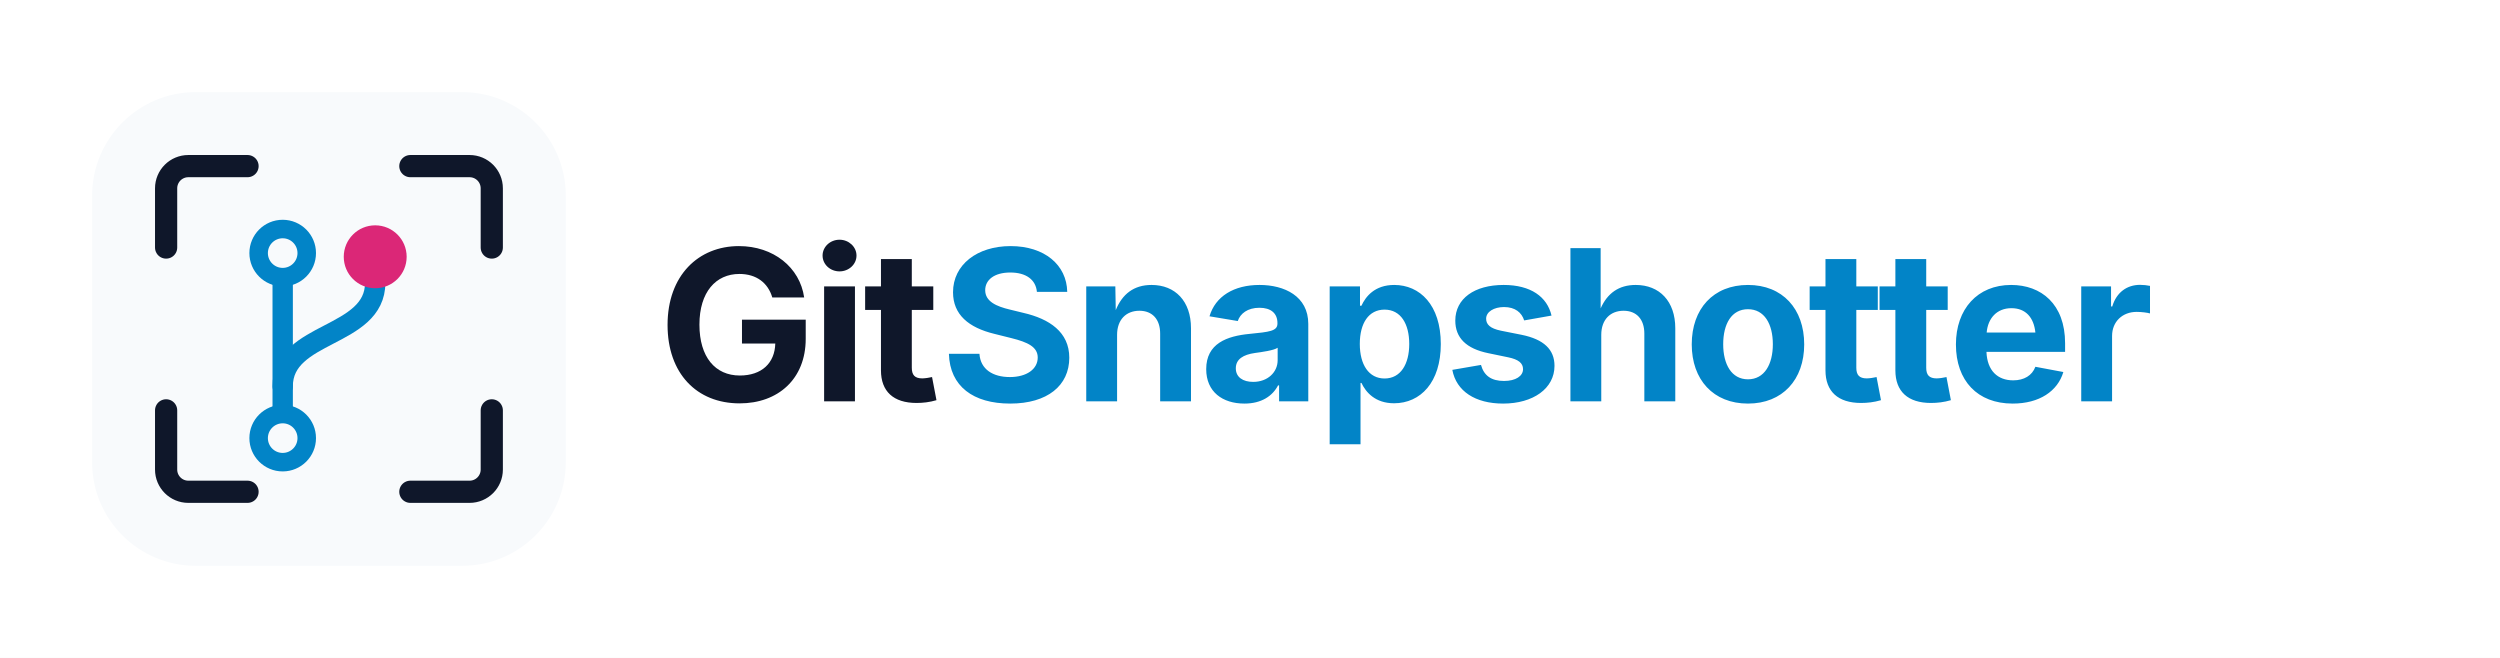
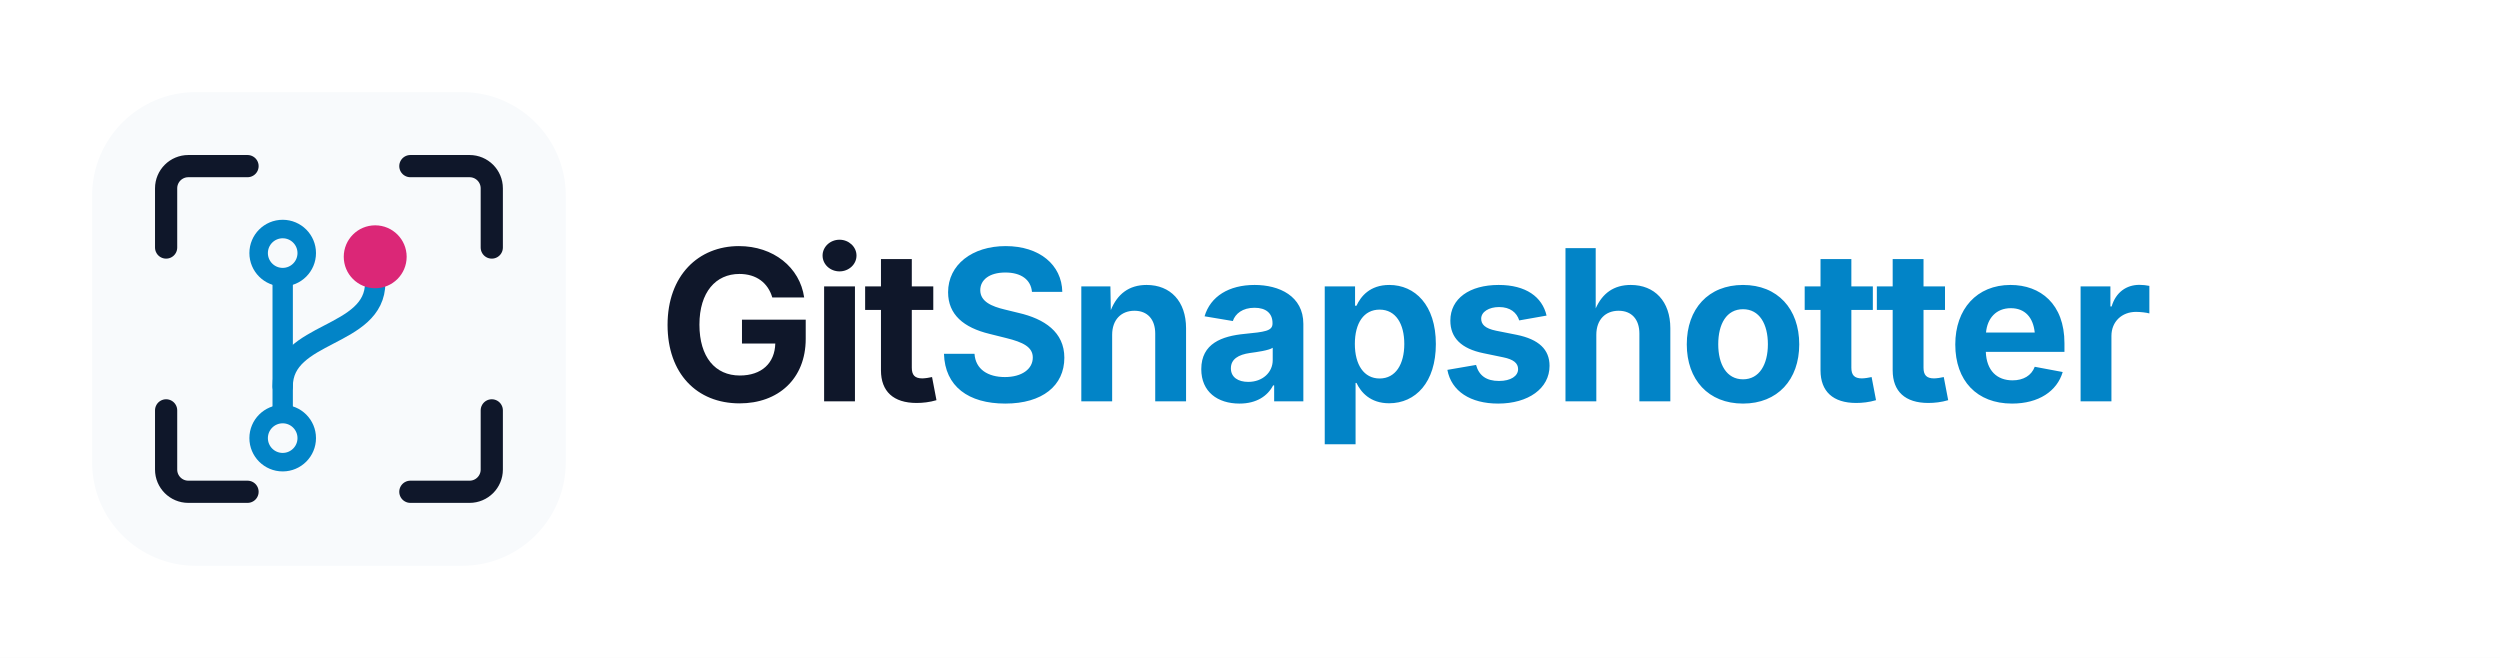
<svg xmlns="http://www.w3.org/2000/svg" viewBox="0 0 760 200" width="760" height="200">
  <rect width="760" height="200" fill="#FFFFFF" />
  <g transform="translate(28 28) scale(.5625)">
    <rect width="256" height="256" rx="56" fill="#F8FAFC" />
    <g fill="none" stroke="#0F172A" stroke-width="12" stroke-linecap="round" stroke-linejoin="round">
      <path d="M40 84V52a12 12 0 0 1 12-12h32" />
      <path d="M172 40h32a12 12 0 0 1 12 12v32" />
      <path d="M216 172v32a12 12 0 0 1-12 12h-32" />
      <path d="M84 216h-32a12 12 0 0 1-12-12v-32" />
    </g>
    <g transform="translate(-1 9)">
      <g fill="none" stroke="#0284C7" stroke-width="11" stroke-linecap="round">
        <path d="M104 78V178" />
        <path d="M104 150c0-30 50-26 50-56V88" />
      </g>
      <g fill="#F8FAFC" stroke="#0284C7" stroke-width="10">
        <circle cx="104" cy="78" r="13" />
        <circle cx="104" cy="178" r="13" />
      </g>
      <circle cx="154" cy="80" r="17" fill="#DB2777" />
    </g>
  </g>
-   <text x="200" y="122" font-family="Inter, 'Segoe UI', Helvetica, Arial, sans-serif" font-size="64" font-weight="700" letter-spacing="-1.5" fill="#0F172A">Git<tspan fill="#0284C7">Snapshotter</tspan>
-   </text>
+   <path fill="#0F172A" d="M224.844 122.625C236.531 122.625 244.938 115.219 244.938 103.0V97.188H225.562V104.438H235.688C235.531 110.406 231.531 114.156 224.906 114.156C217.438 114.156 212.625 108.562 212.625 98.688C212.625 88.812 217.594 83.281 224.781 83.281C229.969 83.281 233.469 86.0 234.781 90.438H244.469C243.156 81.25 235.094 74.812 224.625 74.812C212.375 74.812 202.938 83.688 202.938 98.781C202.938 113.5 211.781 122.625 224.844 122.625ZM250.531 122.0H259.906V87.062H250.531ZM255.219 82.5C258.031 82.5 260.375 80.375 260.375 77.688C260.375 75.031 258.031 72.875 255.219 72.875C252.375 72.875 250.062 75.031 250.062 77.688C250.062 80.375 252.375 82.5 255.219 82.5ZM283.719 87.062H277.188V78.75H267.812V87.062H263.0V94.219H267.812V112.594C267.812 119.0 271.625 122.5 278.625 122.5C280.5 122.5 282.594 122.281 284.688 121.656L283.344 114.625C282.656 114.812 281.094 115.031 280.375 115.031C278.094 115.031 277.188 114.0 277.188 111.781V94.219H283.719Z" />
+   <path fill="#0284C7" d="M305.594 122.688C316.906 122.688 323.562 117.219 323.562 108.75C323.562 100.938 317.5 96.938 309.656 95.125L305.438 94.094C301.5 93.156 298.0 91.688 298.0 88.219C298.0 85.094 300.75 82.844 305.625 82.844C310.406 82.844 313.375 85.0 313.719 88.719H322.938C322.781 80.531 316.031 74.812 305.719 74.812C295.594 74.812 288.219 80.438 288.219 88.844C288.219 95.625 292.938 99.594 300.812 101.5L305.938 102.781C311.0 104.031 313.969 105.5 313.969 108.688C313.969 112.219 310.594 114.625 305.5 114.625C300.344 114.625 296.562 112.281 296.25 107.562H286.969C287.25 117.469 294.406 122.688 305.594 122.688ZM338.094 101.781C338.094 97.156 340.875 94.469 344.875 94.469C348.812 94.469 351.188 97.062 351.188 101.406V122.0H360.562V99.781C360.562 91.594 355.812 86.625 348.562 86.625C343.188 86.625 339.656 89.406 337.688 94.281L337.562 87.062H328.719V122.0H338.094ZM376.812 122.688C381.969 122.688 385.344 120.406 387.031 117.156H387.344V122.0H396.219V98.469C396.219 90.0 388.906 86.625 381.406 86.625C373.594 86.625 367.969 90.094 366.188 96.156L374.781 97.594C375.531 95.344 377.75 93.562 381.375 93.562C384.875 93.562 386.844 95.25 386.844 98.219V98.375C386.844 100.656 384.375 100.906 378.375 101.5C371.5 102.156 365.188 104.406 365.188 112.219C365.188 119.125 370.156 122.688 376.812 122.688ZM379.469 116.094C376.375 116.094 374.188 114.688 374.188 111.969C374.188 109.156 376.5 107.812 379.969 107.312C382.031 107.031 385.75 106.531 386.906 105.719V109.5C386.906 113.188 383.844 116.094 379.469 116.094ZM402.719 135.062H412.094V116.406H412.375C413.688 119.219 416.562 122.594 422.281 122.594C430.344 122.594 436.5 116.219 436.5 104.594C436.5 92.656 430.094 86.625 422.344 86.625C416.406 86.625 413.656 90.156 412.375 92.938H411.938V87.062H402.719ZM419.406 115.062C414.625 115.062 411.875 110.875 411.875 104.562C411.875 98.219 414.594 94.125 419.406 94.125C424.312 94.125 426.906 98.438 426.906 104.562C426.906 110.719 424.281 115.062 419.406 115.062ZM455.438 122.688C464.594 122.688 471.062 118.094 471.062 111.219C471.062 106.25 467.812 103.156 461.062 101.781L454.781 100.531C451.469 99.844 450.281 98.625 450.281 96.875C450.281 94.781 452.656 93.344 455.719 93.344C459.125 93.344 461.094 95.031 461.844 97.406L470.156 95.938C468.844 90.25 463.875 86.625 455.594 86.625C446.75 86.625 440.906 90.75 440.906 97.469C440.906 102.688 444.219 106.0 450.969 107.375L457.0 108.625C460.062 109.25 461.5 110.375 461.5 112.219C461.5 114.312 459.281 115.812 455.719 115.812C451.875 115.812 449.625 114.219 448.719 110.938L440.0 112.438C441.219 118.938 447.0 122.688 455.438 122.688ZM485.281 101.781C485.281 97.156 488.062 94.469 492.062 94.469C496.0 94.469 498.375 97.062 498.375 101.406V122.0H507.781V99.781C507.781 91.594 503.0 86.625 495.75 86.625C490.562 86.625 487.125 89.188 485.094 93.75V75.438H475.906V122.0H485.281ZM529.875 122.688C540.375 122.688 546.969 115.438 546.969 104.688C546.969 93.875 540.375 86.625 529.875 86.625C519.344 86.625 512.781 93.875 512.781 104.688C512.781 115.438 519.344 122.688 529.875 122.688ZM529.875 115.312C524.875 115.312 522.344 110.75 522.344 104.656C522.344 98.469 524.875 94.0 529.875 94.0C534.875 94.0 537.438 98.5 537.438 104.656C537.438 110.75 534.875 115.312 529.875 115.312ZM569.344 87.062H562.812V78.75H553.438V87.062H548.625V94.219H553.438V112.594C553.438 119.0 557.25 122.5 564.25 122.5C566.125 122.5 568.219 122.281 570.312 121.656L568.969 114.625C568.281 114.812 566.719 115.031 566.0 115.031C563.719 115.031 562.812 114.0 562.812 111.781V94.219H569.344ZM591.281 87.062H584.75V78.75H575.375V87.062H570.562V94.219H575.375V112.594C575.375 119.0 579.188 122.5 586.188 122.5C588.062 122.5 590.156 122.281 592.25 121.656L590.906 114.625C590.219 114.812 588.656 115.031 587.938 115.031C585.656 115.031 584.75 114.0 584.75 111.781V94.219H591.281ZM611.656 122.688C619.781 122.688 625.344 118.906 627.062 113.094L618.562 111.5C617.562 114.188 615.094 115.625 611.812 115.625C607.094 115.625 603.906 112.688 603.688 106.969H627.594V104.344C627.594 92.406 620.312 86.625 611.188 86.625C600.969 86.625 594.406 93.938 594.406 104.719C594.406 115.75 600.969 122.688 611.656 122.688ZM603.75 101.094C604.125 96.781 606.812 93.688 611.281 93.688C615.625 93.688 618.094 96.531 618.562 101.094ZM632.5 122.0H641.875V102.125C641.875 97.781 645.031 94.812 649.344 94.812C650.719 94.812 652.562 95.031 653.406 95.281V86.906C652.562 86.719 651.344 86.594 650.375 86.594C646.438 86.594 643.219 88.844 641.938 93.156H641.562V87.062H632.5Z" />
</svg>
